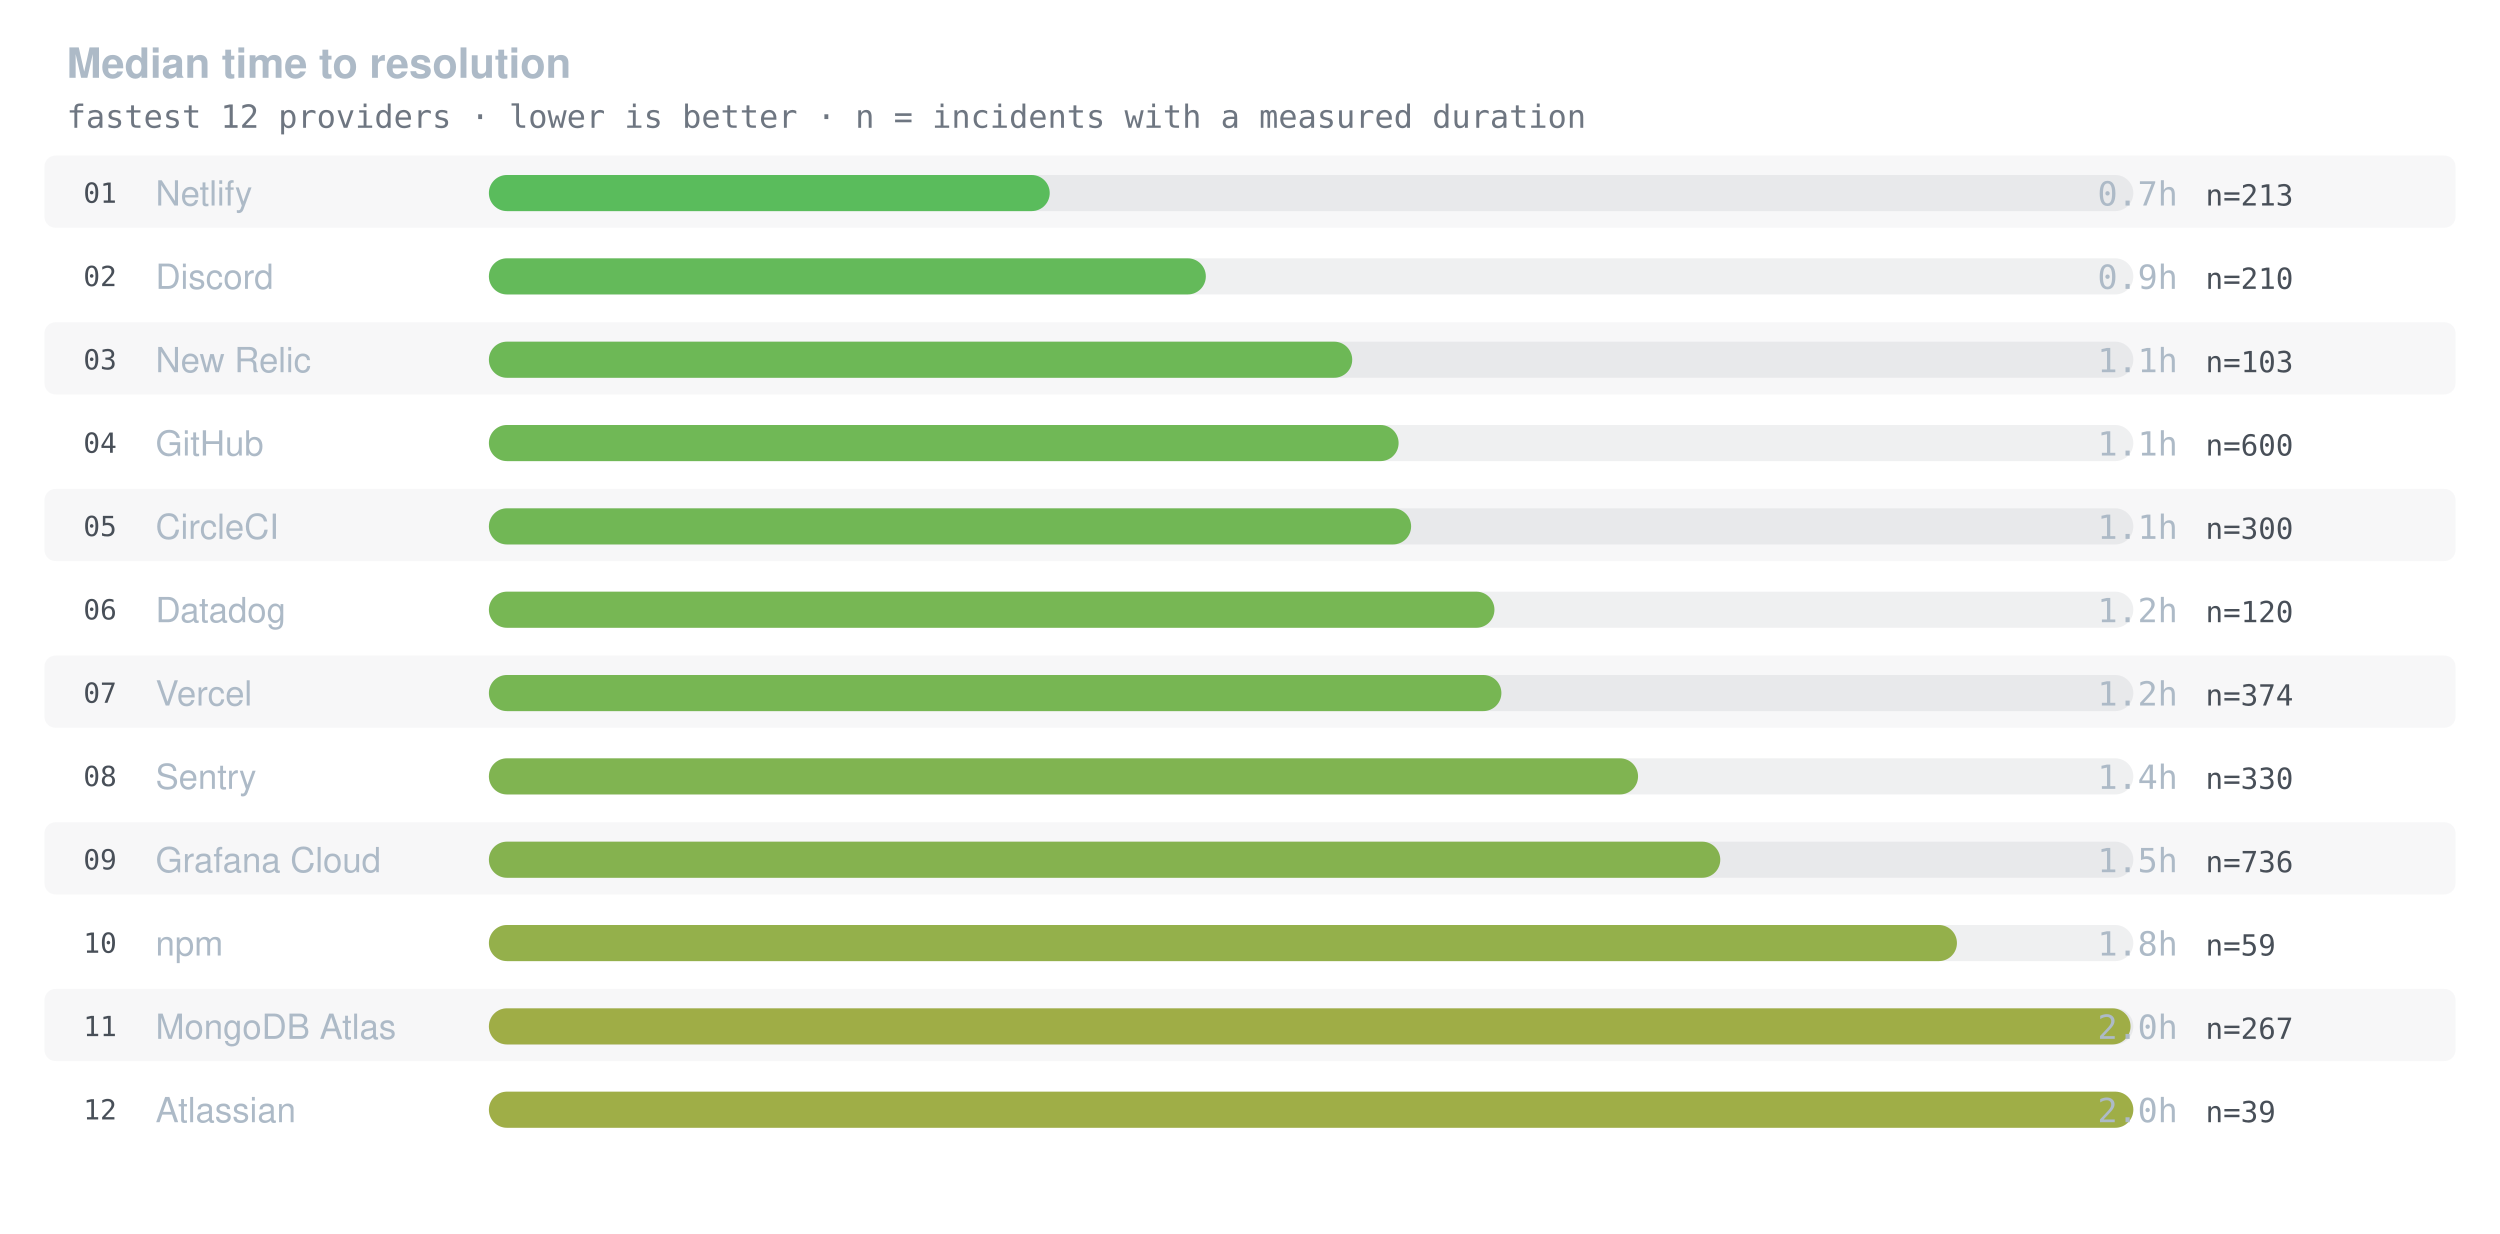
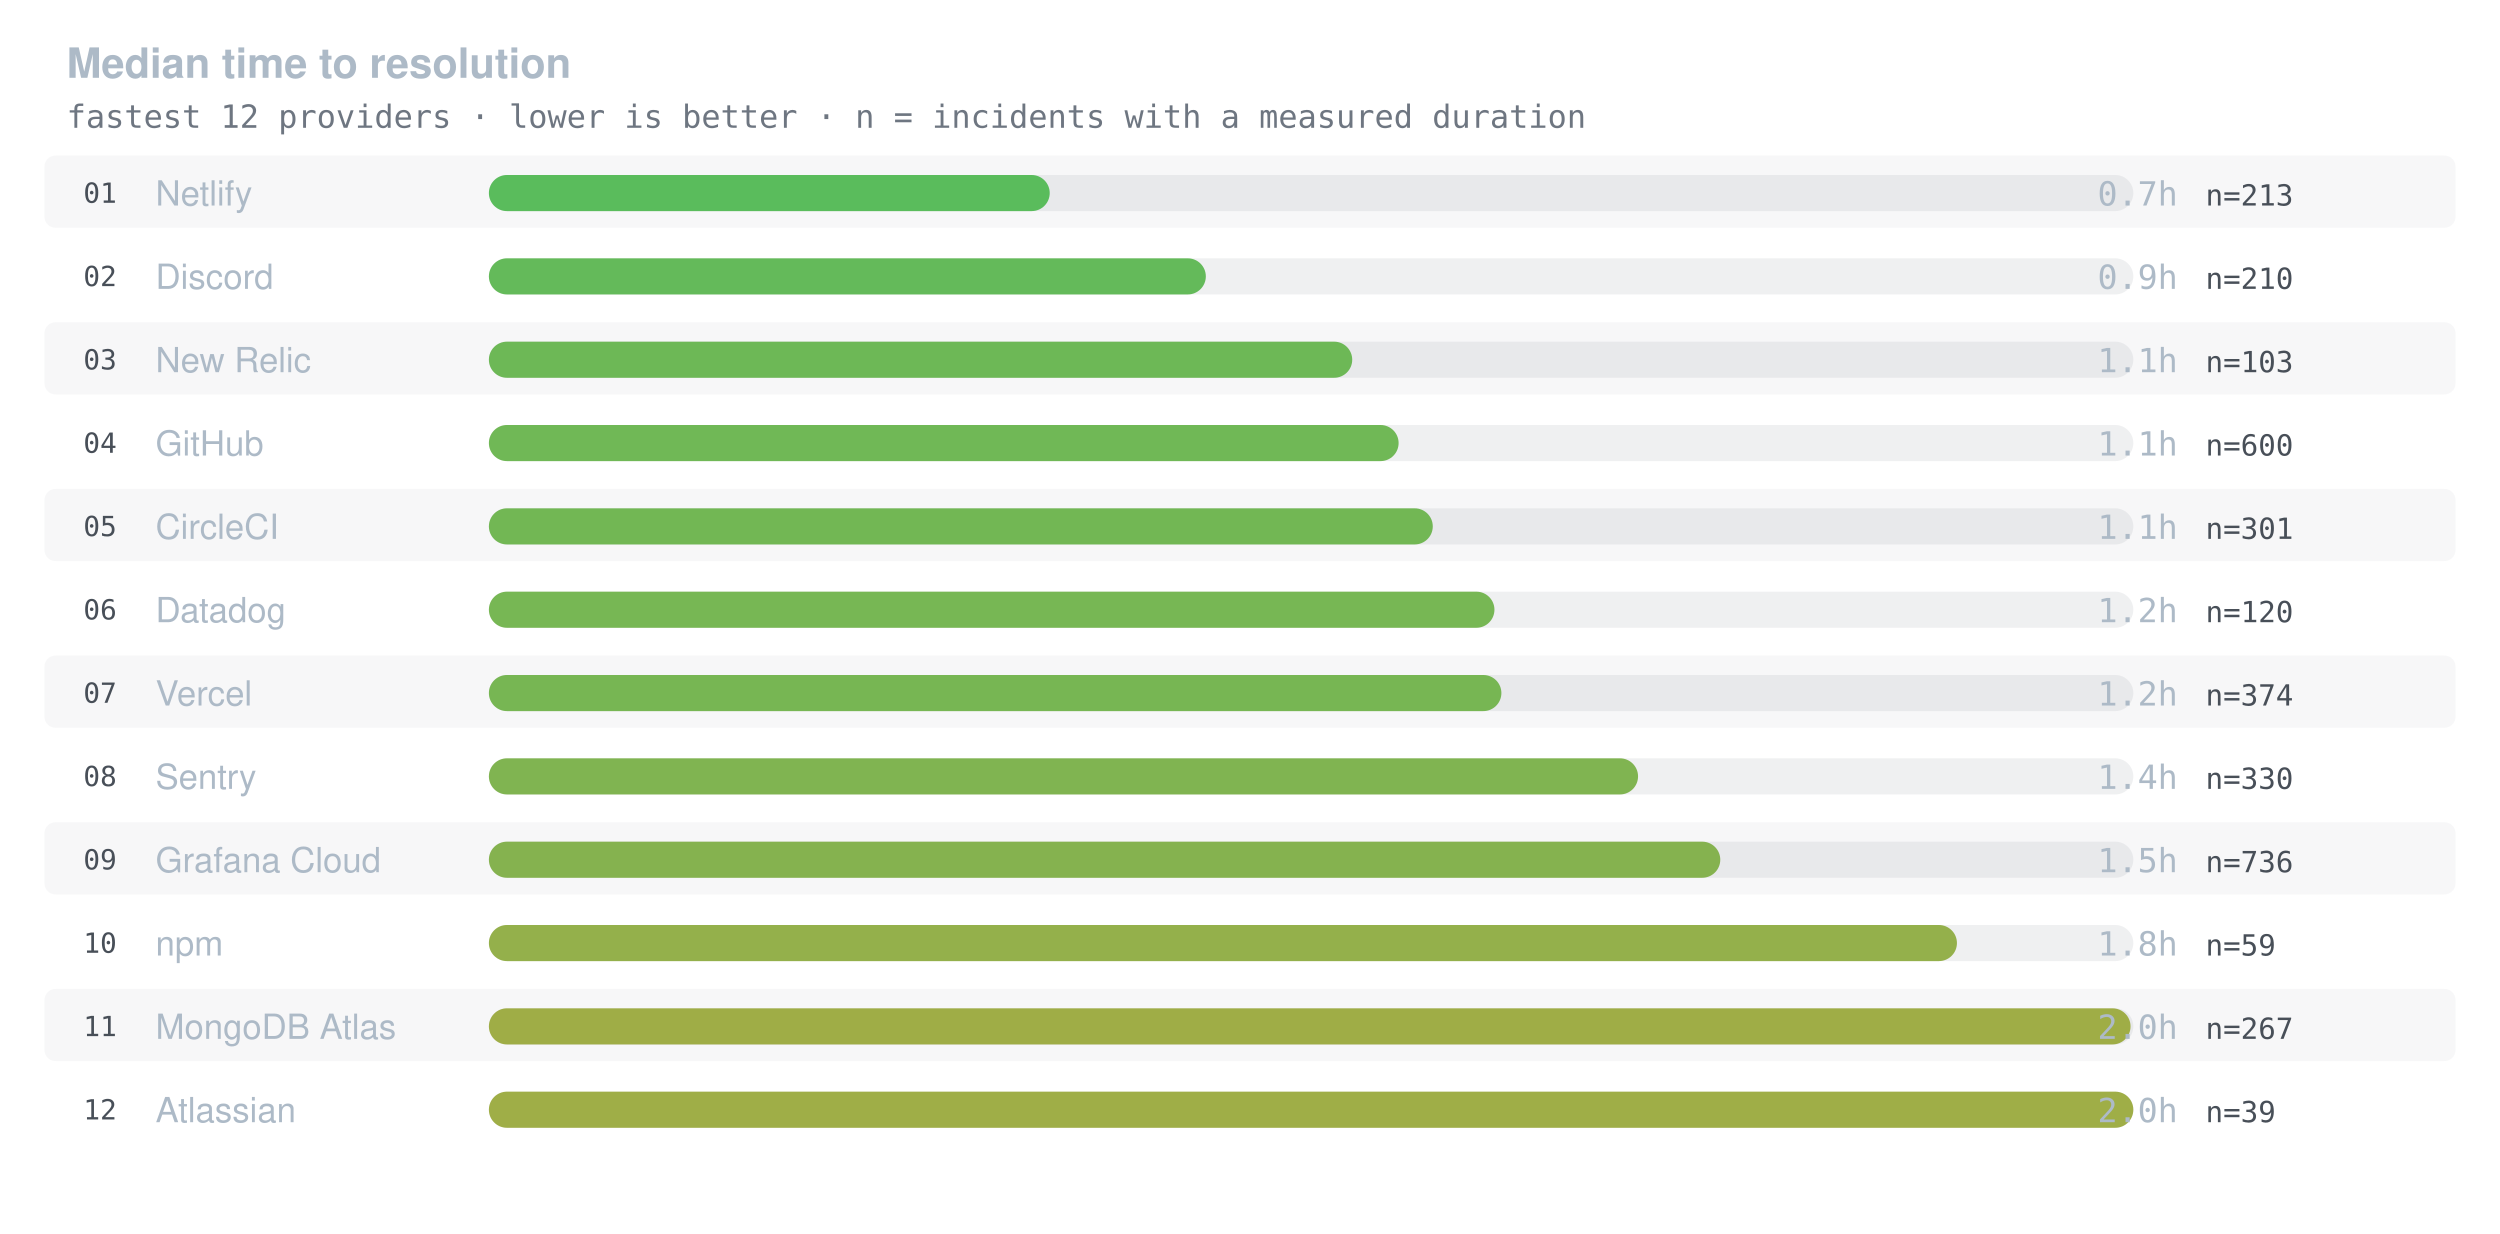
<svg xmlns="http://www.w3.org/2000/svg" viewBox="0 0 900 444" width="900" height="444" role="img">
  <text x="24" y="28" fill="#adbac7" font-size="15" font-family="-apple-system,BlinkMacSystemFont,Segoe UI,Helvetica,Arial,sans-serif" font-weight="600">Median time to resolution</text>
  <text x="24" y="46" fill="#6e7681" font-size="11.5" font-family="ui-monospace,SFMono-Regular,Menlo,Consolas,monospace">fastest 12 providers · lower is better · n = incidents with a measured duration</text>
  <rect x="16" y="56" width="868" height="26" rx="4" fill="#6e7681" opacity="0.055" />
  <text x="30" y="73" fill="#484f58" font-size="10" font-family="ui-monospace,SFMono-Regular,Menlo,Consolas,monospace">01</text>
  <text x="56" y="74" fill="#adbac7" font-size="12.5" font-family="-apple-system,BlinkMacSystemFont,Segoe UI,Helvetica,Arial,sans-serif">Netlify</text>
  <rect x="176" y="63" width="592" height="13" rx="6.5" fill="#6e7681" opacity="0.11" />
  <rect x="176" y="63" width="201.9" height="13" rx="6.5" fill="#4ab74d" opacity="0.9" />
  <text x="784" y="74" fill="#adbac7" font-size="12" font-family="ui-monospace,SFMono-Regular,Menlo,Consolas,monospace" text-anchor="end">0.7h</text>
  <text x="794" y="74" fill="#484f58" font-size="10.5" font-family="ui-monospace,SFMono-Regular,Menlo,Consolas,monospace">n=213</text>
  <text x="30" y="103" fill="#484f58" font-size="10" font-family="ui-monospace,SFMono-Regular,Menlo,Consolas,monospace">02</text>
  <text x="56" y="104" fill="#adbac7" font-size="12.5" font-family="-apple-system,BlinkMacSystemFont,Segoe UI,Helvetica,Arial,sans-serif">Discord</text>
  <rect x="176" y="93" width="592" height="13" rx="6.5" fill="#6e7681" opacity="0.11" />
  <rect x="176" y="93" width="258.1" height="13" rx="6.5" fill="#55b449" opacity="0.9" />
  <text x="784" y="104" fill="#adbac7" font-size="12" font-family="ui-monospace,SFMono-Regular,Menlo,Consolas,monospace" text-anchor="end">0.9h</text>
  <text x="794" y="104" fill="#484f58" font-size="10.5" font-family="ui-monospace,SFMono-Regular,Menlo,Consolas,monospace">n=210</text>
  <rect x="16" y="116" width="868" height="26" rx="4" fill="#6e7681" opacity="0.055" />
  <text x="30" y="133" fill="#484f58" font-size="10" font-family="ui-monospace,SFMono-Regular,Menlo,Consolas,monospace">03</text>
  <text x="56" y="134" fill="#adbac7" font-size="12.5" font-family="-apple-system,BlinkMacSystemFont,Segoe UI,Helvetica,Arial,sans-serif">New Relic</text>
  <rect x="176" y="123" width="592" height="13" rx="6.5" fill="#6e7681" opacity="0.11" />
  <rect x="176" y="123" width="310.8" height="13" rx="6.5" fill="#5fb246" opacity="0.9" />
  <text x="784" y="134" fill="#adbac7" font-size="12" font-family="ui-monospace,SFMono-Regular,Menlo,Consolas,monospace" text-anchor="end">1.1h</text>
  <text x="794" y="134" fill="#484f58" font-size="10.5" font-family="ui-monospace,SFMono-Regular,Menlo,Consolas,monospace">n=103</text>
  <text x="30" y="163" fill="#484f58" font-size="10" font-family="ui-monospace,SFMono-Regular,Menlo,Consolas,monospace">04</text>
  <text x="56" y="164" fill="#adbac7" font-size="12.5" font-family="-apple-system,BlinkMacSystemFont,Segoe UI,Helvetica,Arial,sans-serif">GitHub</text>
  <rect x="176" y="153" width="592" height="13" rx="6.5" fill="#6e7681" opacity="0.11" />
  <rect x="176" y="153" width="327.5" height="13" rx="6.5" fill="#63b145" opacity="0.9" />
  <text x="784" y="164" fill="#adbac7" font-size="12" font-family="ui-monospace,SFMono-Regular,Menlo,Consolas,monospace" text-anchor="end">1.1h</text>
  <text x="794" y="164" fill="#484f58" font-size="10.5" font-family="ui-monospace,SFMono-Regular,Menlo,Consolas,monospace">n=600</text>
  <rect x="16" y="176" width="868" height="26" rx="4" fill="#6e7681" opacity="0.055" />
  <text x="30" y="193" fill="#484f58" font-size="10" font-family="ui-monospace,SFMono-Regular,Menlo,Consolas,monospace">05</text>
  <text x="56" y="194" fill="#adbac7" font-size="12.5" font-family="-apple-system,BlinkMacSystemFont,Segoe UI,Helvetica,Arial,sans-serif">CircleCI</text>
  <rect x="176" y="183" width="592" height="13" rx="6.5" fill="#6e7681" opacity="0.11" />
-   <rect x="176" y="183" width="332.0" height="13" rx="6.5" fill="#64b145" opacity="0.9" />
+   <rect x="176" y="183" width="339.8" height="13" rx="6.5" fill="#65b144" opacity="0.9" />
  <text x="784" y="194" fill="#adbac7" font-size="12" font-family="ui-monospace,SFMono-Regular,Menlo,Consolas,monospace" text-anchor="end">1.1h</text>
-   <text x="794" y="194" fill="#484f58" font-size="10.5" font-family="ui-monospace,SFMono-Regular,Menlo,Consolas,monospace">n=300</text>
+   <text x="794" y="194" fill="#484f58" font-size="10.5" font-family="ui-monospace,SFMono-Regular,Menlo,Consolas,monospace">n=301</text>
  <text x="30" y="223" fill="#484f58" font-size="10" font-family="ui-monospace,SFMono-Regular,Menlo,Consolas,monospace">06</text>
  <text x="56" y="224" fill="#adbac7" font-size="12.5" font-family="-apple-system,BlinkMacSystemFont,Segoe UI,Helvetica,Arial,sans-serif">Datadog</text>
  <rect x="176" y="213" width="592" height="13" rx="6.5" fill="#6e7681" opacity="0.11" />
  <rect x="176" y="213" width="362.0" height="13" rx="6.5" fill="#6ab043" opacity="0.9" />
  <text x="784" y="224" fill="#adbac7" font-size="12" font-family="ui-monospace,SFMono-Regular,Menlo,Consolas,monospace" text-anchor="end">1.2h</text>
  <text x="794" y="224" fill="#484f58" font-size="10.5" font-family="ui-monospace,SFMono-Regular,Menlo,Consolas,monospace">n=120</text>
  <rect x="16" y="236" width="868" height="26" rx="4" fill="#6e7681" opacity="0.055" />
  <text x="30" y="253" fill="#484f58" font-size="10" font-family="ui-monospace,SFMono-Regular,Menlo,Consolas,monospace">07</text>
  <text x="56" y="254" fill="#adbac7" font-size="12.5" font-family="-apple-system,BlinkMacSystemFont,Segoe UI,Helvetica,Arial,sans-serif">Vercel</text>
  <rect x="176" y="243" width="592" height="13" rx="6.5" fill="#6e7681" opacity="0.11" />
  <rect x="176" y="243" width="364.5" height="13" rx="6.5" fill="#6ab043" opacity="0.9" />
  <text x="784" y="254" fill="#adbac7" font-size="12" font-family="ui-monospace,SFMono-Regular,Menlo,Consolas,monospace" text-anchor="end">1.2h</text>
  <text x="794" y="254" fill="#484f58" font-size="10.5" font-family="ui-monospace,SFMono-Regular,Menlo,Consolas,monospace">n=374</text>
  <text x="30" y="283" fill="#484f58" font-size="10" font-family="ui-monospace,SFMono-Regular,Menlo,Consolas,monospace">08</text>
  <text x="56" y="284" fill="#adbac7" font-size="12.5" font-family="-apple-system,BlinkMacSystemFont,Segoe UI,Helvetica,Arial,sans-serif">Sentry</text>
  <rect x="176" y="273" width="592" height="13" rx="6.5" fill="#6e7681" opacity="0.11" />
  <rect x="176" y="273" width="413.7" height="13" rx="6.5" fill="#74ad3f" opacity="0.9" />
  <text x="784" y="284" fill="#adbac7" font-size="12" font-family="ui-monospace,SFMono-Regular,Menlo,Consolas,monospace" text-anchor="end">1.4h</text>
  <text x="794" y="284" fill="#484f58" font-size="10.5" font-family="ui-monospace,SFMono-Regular,Menlo,Consolas,monospace">n=330</text>
  <rect x="16" y="296" width="868" height="26" rx="4" fill="#6e7681" opacity="0.055" />
  <text x="30" y="313" fill="#484f58" font-size="10" font-family="ui-monospace,SFMono-Regular,Menlo,Consolas,monospace">09</text>
  <text x="56" y="314" fill="#adbac7" font-size="12.5" font-family="-apple-system,BlinkMacSystemFont,Segoe UI,Helvetica,Arial,sans-serif">Grafana Cloud</text>
  <rect x="176" y="303" width="592" height="13" rx="6.5" fill="#6e7681" opacity="0.11" />
  <rect x="176" y="303" width="443.3" height="13" rx="6.5" fill="#7aac3e" opacity="0.9" />
  <text x="784" y="314" fill="#adbac7" font-size="12" font-family="ui-monospace,SFMono-Regular,Menlo,Consolas,monospace" text-anchor="end">1.5h</text>
  <text x="794" y="314" fill="#484f58" font-size="10.5" font-family="ui-monospace,SFMono-Regular,Menlo,Consolas,monospace">n=736</text>
  <text x="30" y="343" fill="#484f58" font-size="10" font-family="ui-monospace,SFMono-Regular,Menlo,Consolas,monospace">10</text>
  <text x="56" y="344" fill="#adbac7" font-size="12.5" font-family="-apple-system,BlinkMacSystemFont,Segoe UI,Helvetica,Arial,sans-serif">npm</text>
  <rect x="176" y="333" width="592" height="13" rx="6.5" fill="#6e7681" opacity="0.11" />
  <rect x="176" y="333" width="528.5" height="13" rx="6.5" fill="#8ba938" opacity="0.9" />
  <text x="784" y="344" fill="#adbac7" font-size="12" font-family="ui-monospace,SFMono-Regular,Menlo,Consolas,monospace" text-anchor="end">1.8h</text>
  <text x="794" y="344" fill="#484f58" font-size="10.5" font-family="ui-monospace,SFMono-Regular,Menlo,Consolas,monospace">n=59</text>
  <rect x="16" y="356" width="868" height="26" rx="4" fill="#6e7681" opacity="0.055" />
  <text x="30" y="373" fill="#484f58" font-size="10" font-family="ui-monospace,SFMono-Regular,Menlo,Consolas,monospace">11</text>
  <text x="56" y="374" fill="#adbac7" font-size="12.5" font-family="-apple-system,BlinkMacSystemFont,Segoe UI,Helvetica,Arial,sans-serif">MongoDB Atlas</text>
  <rect x="176" y="363" width="592" height="13" rx="6.5" fill="#6e7681" opacity="0.11" />
  <rect x="176" y="363" width="591.0" height="13" rx="6.5" fill="#97a634" opacity="0.9" />
  <text x="784" y="374" fill="#adbac7" font-size="12" font-family="ui-monospace,SFMono-Regular,Menlo,Consolas,monospace" text-anchor="end">2.0h</text>
  <text x="794" y="374" fill="#484f58" font-size="10.5" font-family="ui-monospace,SFMono-Regular,Menlo,Consolas,monospace">n=267</text>
  <text x="30" y="403" fill="#484f58" font-size="10" font-family="ui-monospace,SFMono-Regular,Menlo,Consolas,monospace">12</text>
  <text x="56" y="404" fill="#adbac7" font-size="12.5" font-family="-apple-system,BlinkMacSystemFont,Segoe UI,Helvetica,Arial,sans-serif">Atlassian</text>
  <rect x="176" y="393" width="592" height="13" rx="6.5" fill="#6e7681" opacity="0.11" />
  <rect x="176" y="393" width="592.0" height="13" rx="6.5" fill="#97a634" opacity="0.9" />
  <text x="784" y="404" fill="#adbac7" font-size="12" font-family="ui-monospace,SFMono-Regular,Menlo,Consolas,monospace" text-anchor="end">2.0h</text>
  <text x="794" y="404" fill="#484f58" font-size="10.5" font-family="ui-monospace,SFMono-Regular,Menlo,Consolas,monospace">n=39</text>
</svg>
